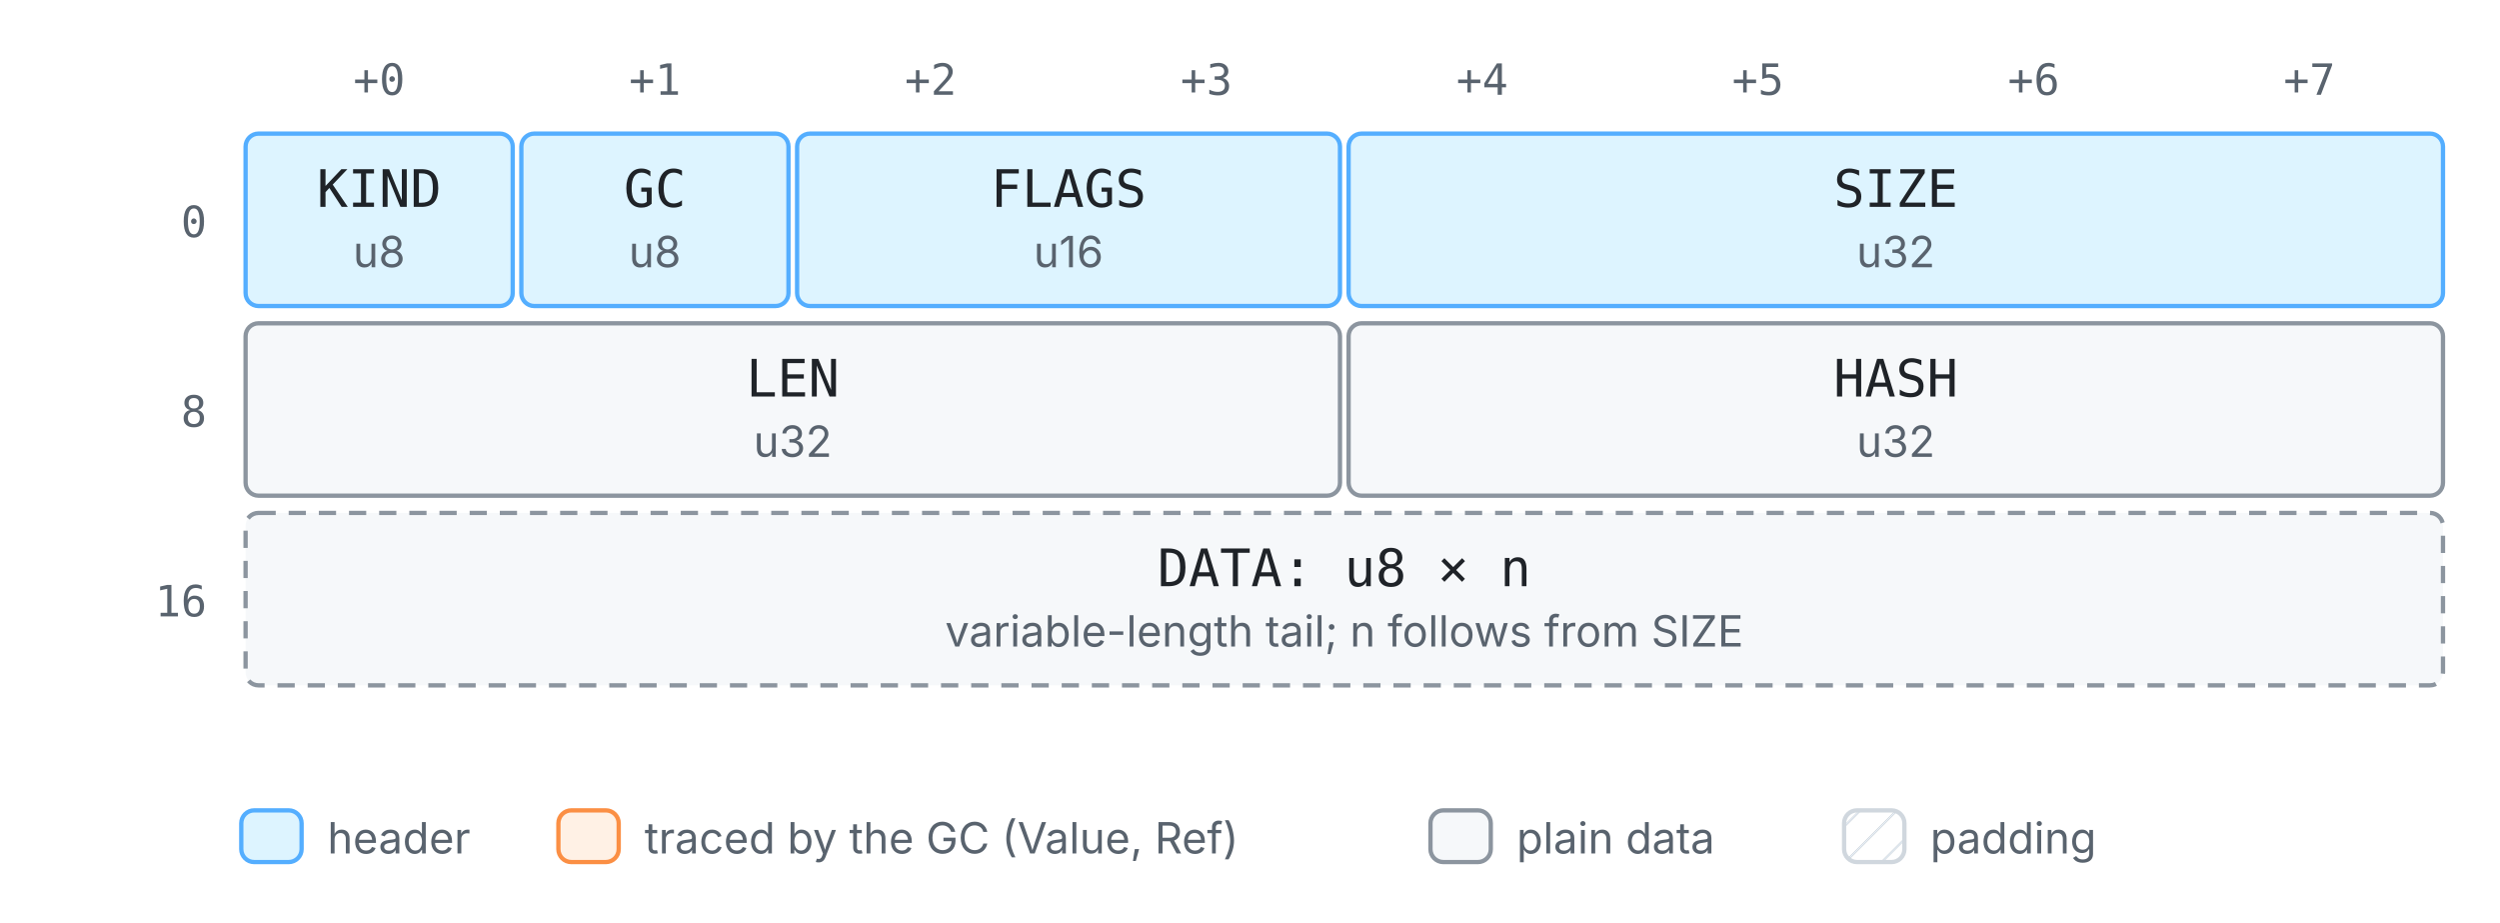
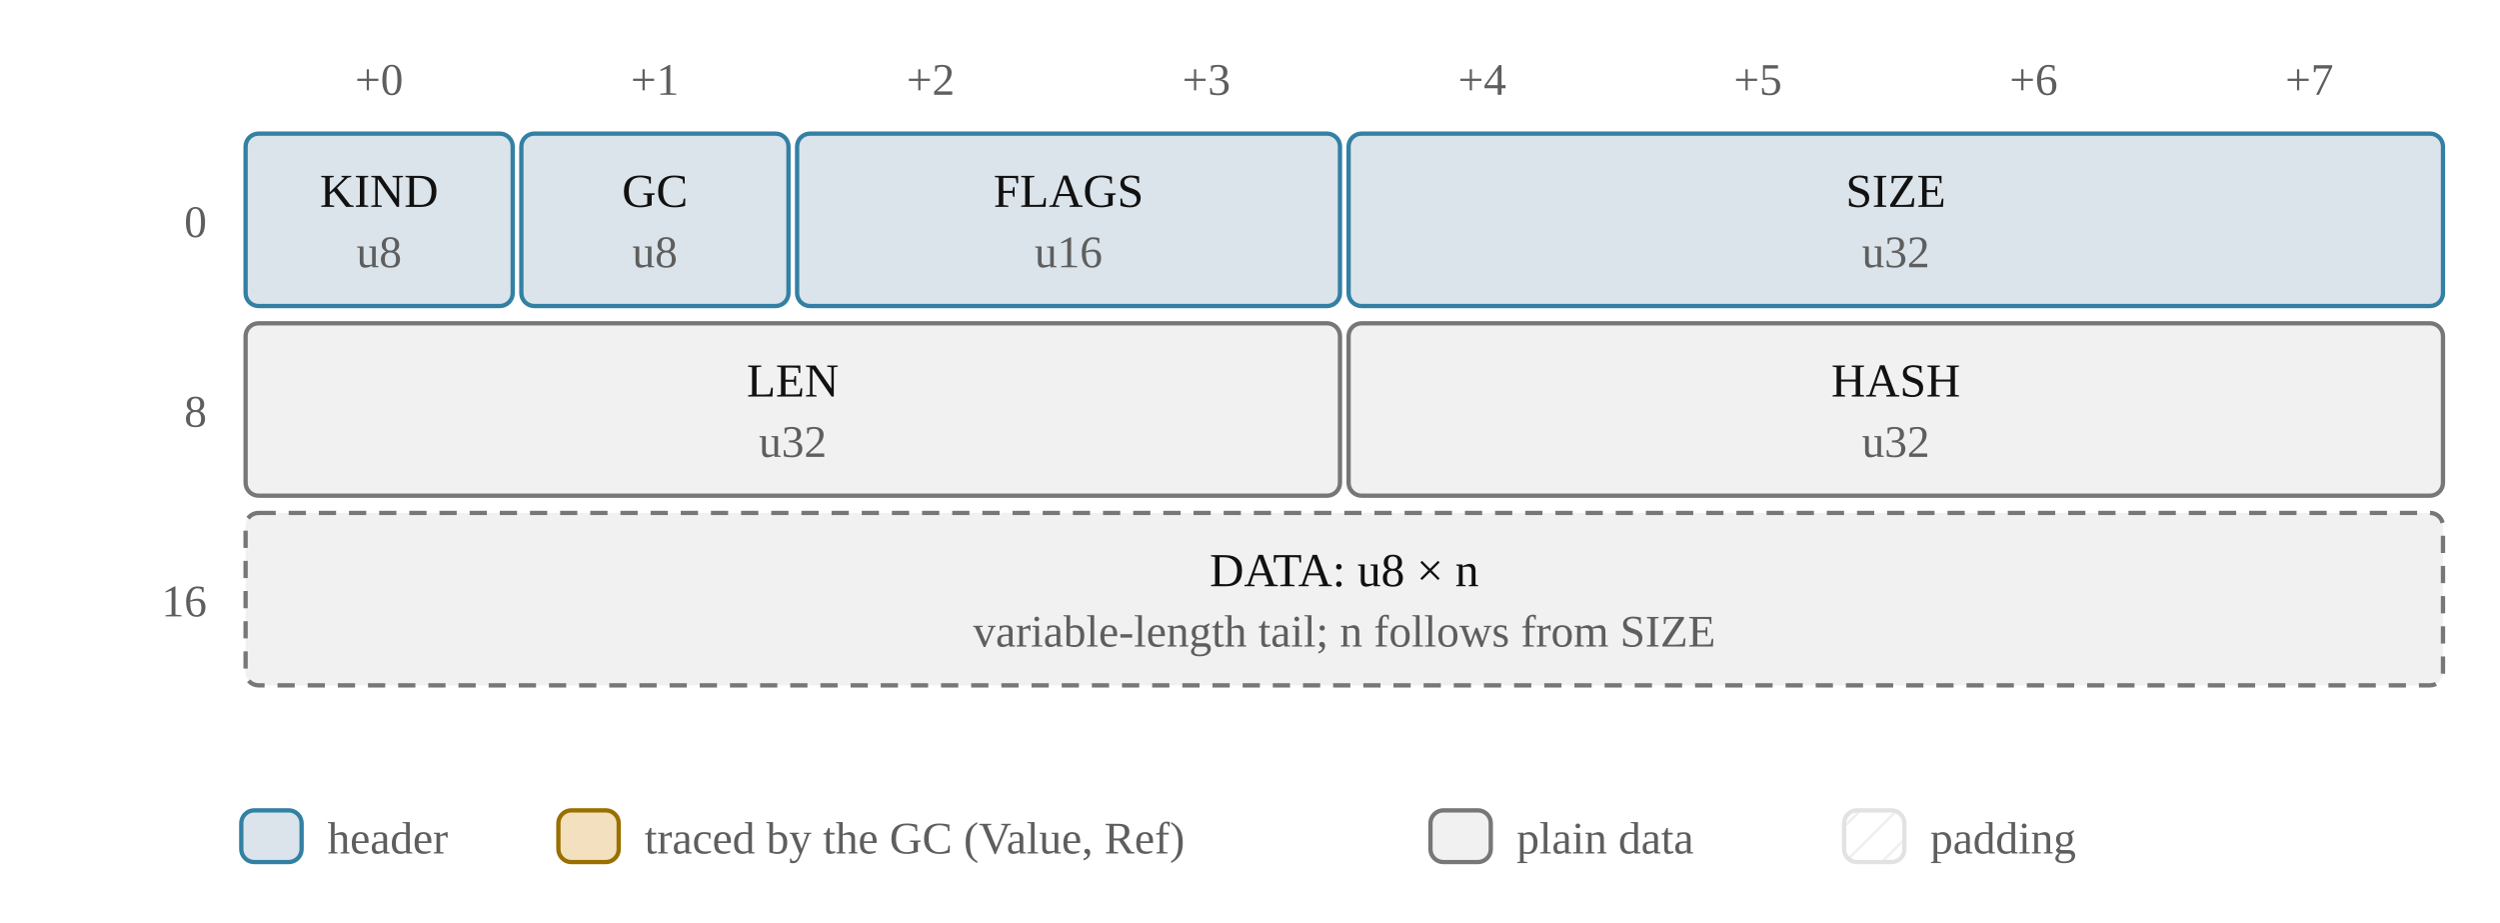
- <svg xmlns="http://www.w3.org/2000/svg" viewBox="0 0 580 214" width="580" height="214" role="img" aria-label="Layout of the Str8 cell">
+ <svg xmlns="http://www.w3.org/2000/svg" class="dg-cell-Str8" viewBox="0 0 580 214" width="580" height="214" role="img" aria-label="Layout of the Str8 cell">
  <style>
-   text { font-family: ui-sans-serif, system-ui, -apple-system, "Segoe UI", sans-serif; font-size: 12px; fill: #1f2328; }
-   .mono { font-family: ui-monospace, "SF Mono", Menlo, Consolas, monospace; }
-   .small { font-size: 10px; fill: #59636e; }
-   .label { font-weight: 600; }
-   .box { fill: #f6f8fa; stroke: #8c959f; }
-   .hdr { fill: #ddf4ff; stroke: #54aeff; }
-   .traced { fill: #fff1e5; stroke: #fb8f44; }
-   .tag { fill: #fbefff; stroke: #c297ff; }
-   .pad { fill: url(#hatch); stroke: #d0d7de; }
-   .tail { fill: #f6f8fa; stroke: #8c959f; stroke-dasharray: 4 3; }
-   .opt { stroke-dasharray: 3 2; }
-   .rule { stroke: #8c959f; }
-   .hatch { stroke: #d0d7de; }
+   .dg-cell-Str8 text { font-family: var(--semantic-font-family-ui, "Mallos Serif", Georgia, serif); font-size: 12px; fill: var(--semantic-color-text-primary, #111111); }
+   .dg-cell-Str8 .mono { font-family: var(--semantic-font-family-code, "Commit Mono", ui-monospace, Menlo, monospace); font-size: 11px; }
+   .dg-cell-Str8 .small { font-size: 10.5px; fill: var(--semantic-color-text-secondary, #5e5e5e); }
+   .dg-cell-Str8 .label { font-weight: 600; }
+   .dg-cell-Str8 .title { font-weight: 600; font-size: 13px; }
+   .dg-cell-Str8 .box, .dg-cell-Str8 .host { fill: var(--semantic-color-background-surface, #f1f1f1); stroke: var(--semantic-color-border-primary, #777777); }
+   .dg-cell-Str8 .hdr, .dg-cell-Str8 .engine { fill: var(--semantic-color-background-fill-secondary-information, #dbe4ea); stroke: var(--semantic-color-border-information, #3380a4); }
+   .dg-cell-Str8 .traced, .dg-cell-Str8 .arena { fill: var(--semantic-color-background-fill-secondary-warning, #f3e0be); stroke: var(--semantic-color-border-warning, #996f00); }
+   .dg-cell-Str8 .tag { fill: var(--semantic-color-background-fill-secondary-positive, #dae6df); stroke: var(--semantic-color-border-positive, #378960); }
+   .dg-cell-Str8 .cell { fill: var(--semantic-color-background-canvas, #f8f8f8); stroke: var(--semantic-color-border-warning, #996f00); }
+   .dg-cell-Str8 .pad { fill: url(#cell-Str8-hatch); stroke: var(--semantic-color-border-secondary, #e2e2e2); }
+   .dg-cell-Str8 .tail { fill: var(--semantic-color-background-surface, #f1f1f1); stroke: var(--semantic-color-border-primary, #777777); stroke-dasharray: 4 3; }
+   .dg-cell-Str8 .zero { fill: var(--semantic-color-background-canvas, #f8f8f8); stroke: var(--semantic-color-border-primary, #777777); stroke-dasharray: 4 3; }
+   .dg-cell-Str8 .dead { fill: var(--semantic-color-background-surface, #f1f1f1); stroke: var(--semantic-color-border-secondary, #e2e2e2); stroke-dasharray: 3 2; }
+   .dg-cell-Str8 .opt { stroke-dasharray: 3 2; }
+   .dg-cell-Str8 .rule { stroke: var(--semantic-color-text-secondary, #5e5e5e); stroke-width: 1.2; }
+   .dg-cell-Str8 .dash { stroke: var(--semantic-color-text-secondary, #5e5e5e); stroke-width: 1.2; stroke-dasharray: 4 3; }
+   .dg-cell-Str8 .arrow { stroke: var(--semantic-color-text-secondary, #5e5e5e); fill: none; stroke-width: 1.3; marker-end: url(#cell-Str8-a); }
+   .dg-cell-Str8 .faint { stroke: var(--semantic-color-border-primary, #777777); fill: none; stroke-width: 1.1; stroke-dasharray: 4 3; marker-end: url(#cell-Str8-a); }
+   .dg-cell-Str8 .head { fill: var(--semantic-color-text-secondary, #5e5e5e); }
+   .dg-cell-Str8 .hatch { stroke: var(--semantic-color-border-secondary, #e2e2e2); }
  @media (prefers-color-scheme: dark) {
-     text { fill: #e6edf3; }
-     .small { fill: #9198a1; }
-     .box, .tail { fill: #161b22; stroke: #6e7681; }
-     .hdr { fill: #0c2d6b; stroke: #388bfd; }
-     .traced { fill: #3d1d00; stroke: #db6d28; }
-     .tag { fill: #2b1a4a; stroke: #a371f7; }
-     .pad { stroke: #30363d; }
-     .rule { stroke: #6e7681; }
-     .hatch { stroke: #30363d; }
+     .dg-cell-Str8 text { fill: var(--semantic-color-text-primary, #f6f6f6); }
+     .dg-cell-Str8 .small { fill: var(--semantic-color-text-secondary, #ababab); }
+     .dg-cell-Str8 .box, .dg-cell-Str8 .host { fill: var(--semantic-color-background-surface, #2e2e2e); stroke: var(--semantic-color-border-primary, #919191); }
+     .dg-cell-Str8 .hdr, .dg-cell-Str8 .engine { fill: var(--semantic-color-background-fill-secondary-information, #1e313b); stroke: var(--semantic-color-border-information, #4c9bc1); }
+     .dg-cell-Str8 .traced, .dg-cell-Str8 .arena { fill: var(--semantic-color-background-fill-secondary-warning, #3b2b0c); stroke: var(--semantic-color-border-warning, #b8880c); }
+     .dg-cell-Str8 .tag { fill: var(--semantic-color-background-fill-secondary-positive, #1f3328); stroke: var(--semantic-color-border-positive, #4da578); }
+     .dg-cell-Str8 .cell { fill: var(--semantic-color-background-canvas, #161616); stroke: var(--semantic-color-border-warning, #b8880c); }
+     .dg-cell-Str8 .pad { stroke: var(--semantic-color-border-secondary, #464646); }
+     .dg-cell-Str8 .tail { fill: var(--semantic-color-background-surface, #2e2e2e); stroke: var(--semantic-color-border-primary, #919191); }
+     .dg-cell-Str8 .zero { fill: var(--semantic-color-background-canvas, #161616); stroke: var(--semantic-color-border-primary, #919191); }
+     .dg-cell-Str8 .dead { fill: var(--semantic-color-background-surface, #2e2e2e); stroke: var(--semantic-color-border-secondary, #464646); }
+     .dg-cell-Str8 .rule { stroke: var(--semantic-color-text-secondary, #ababab); }
+     .dg-cell-Str8 .dash { stroke: var(--semantic-color-text-secondary, #ababab); }
+     .dg-cell-Str8 .arrow { stroke: var(--semantic-color-text-secondary, #ababab); }
+     .dg-cell-Str8 .faint { stroke: var(--semantic-color-border-primary, #919191); }
+     .dg-cell-Str8 .head { fill: var(--semantic-color-text-secondary, #ababab); }
+     .dg-cell-Str8 .hatch { stroke: var(--semantic-color-border-secondary, #464646); }
  }
</style>
  <defs>
-     <pattern id="hatch" width="6" height="6" patternUnits="userSpaceOnUse" patternTransform="rotate(45)">
+     <pattern id="cell-Str8-hatch" width="6" height="6" patternUnits="userSpaceOnUse" patternTransform="rotate(45)">
      <line x1="0" y1="0" x2="0" y2="6" class="hatch" />
    </pattern>
+     <marker id="cell-Str8-a" viewBox="0 0 10 10" refX="9" refY="5" markerWidth="7" markerHeight="7" orient="auto-start-reverse">
+       <path class="head" d="M0 0 L10 5 L0 10 z" />
+     </marker>
  </defs>
  <text class="small mono" x="88" y="22" text-anchor="middle">+0</text>
  <text class="small mono" x="152" y="22" text-anchor="middle">+1</text>
  <text class="small mono" x="216" y="22" text-anchor="middle">+2</text>
  <text class="small mono" x="280" y="22" text-anchor="middle">+3</text>
  <text class="small mono" x="344" y="22" text-anchor="middle">+4</text>
  <text class="small mono" x="408" y="22" text-anchor="middle">+5</text>
  <text class="small mono" x="472" y="22" text-anchor="middle">+6</text>
  <text class="small mono" x="536" y="22" text-anchor="middle">+7</text>
  <text class="small mono" x="48" y="55" text-anchor="end">0</text>
  <text class="small mono" x="48" y="99" text-anchor="end">8</text>
  <text class="small mono" x="48" y="143" text-anchor="end">16</text>
  <rect class="hdr" x="57" y="31" width="62" height="40" rx="3" />
  <text class="mono" x="88" y="48" text-anchor="middle">KIND</text>
  <text class="small" x="88" y="62" text-anchor="middle">u8</text>
  <rect class="hdr" x="121" y="31" width="62" height="40" rx="3" />
  <text class="mono" x="152" y="48" text-anchor="middle">GC</text>
  <text class="small" x="152" y="62" text-anchor="middle">u8</text>
  <rect class="hdr" x="185" y="31" width="126" height="40" rx="3" />
  <text class="mono" x="248" y="48" text-anchor="middle">FLAGS</text>
  <text class="small" x="248" y="62" text-anchor="middle">u16</text>
  <rect class="hdr" x="313" y="31" width="254" height="40" rx="3" />
  <text class="mono" x="440" y="48" text-anchor="middle">SIZE</text>
  <text class="small" x="440" y="62" text-anchor="middle">u32</text>
  <rect class="box" x="57" y="75" width="254" height="40" rx="3" />
  <text class="mono" x="184" y="92" text-anchor="middle">LEN</text>
  <text class="small" x="184" y="106" text-anchor="middle">u32</text>
  <rect class="box" x="313" y="75" width="254" height="40" rx="3" />
  <text class="mono" x="440" y="92" text-anchor="middle">HASH</text>
  <text class="small" x="440" y="106" text-anchor="middle">u32</text>
  <rect class="tail" x="57" y="119" width="510" height="40" rx="3" />
  <text class="mono" x="312" y="136" text-anchor="middle">DATA: u8 × n</text>
  <text class="small" x="312" y="150" text-anchor="middle">variable-length tail; n follows from SIZE</text>
  <rect class="hdr" x="56" y="188" width="14" height="12" rx="3" />
  <text class="small" x="76" y="198" text-anchor="start">header</text>
  <rect class="traced" x="129.6" y="188" width="14" height="12" rx="3" />
  <text class="small" x="149.6" y="198" text-anchor="start">traced by the GC (Value, Ref)</text>
  <rect class="box" x="332" y="188" width="14" height="12" rx="3" />
  <text class="small" x="352" y="198" text-anchor="start">plain data</text>
  <rect class="pad" x="428" y="188" width="14" height="12" rx="3" />
  <text class="small" x="448" y="198" text-anchor="start">padding</text>
</svg>
